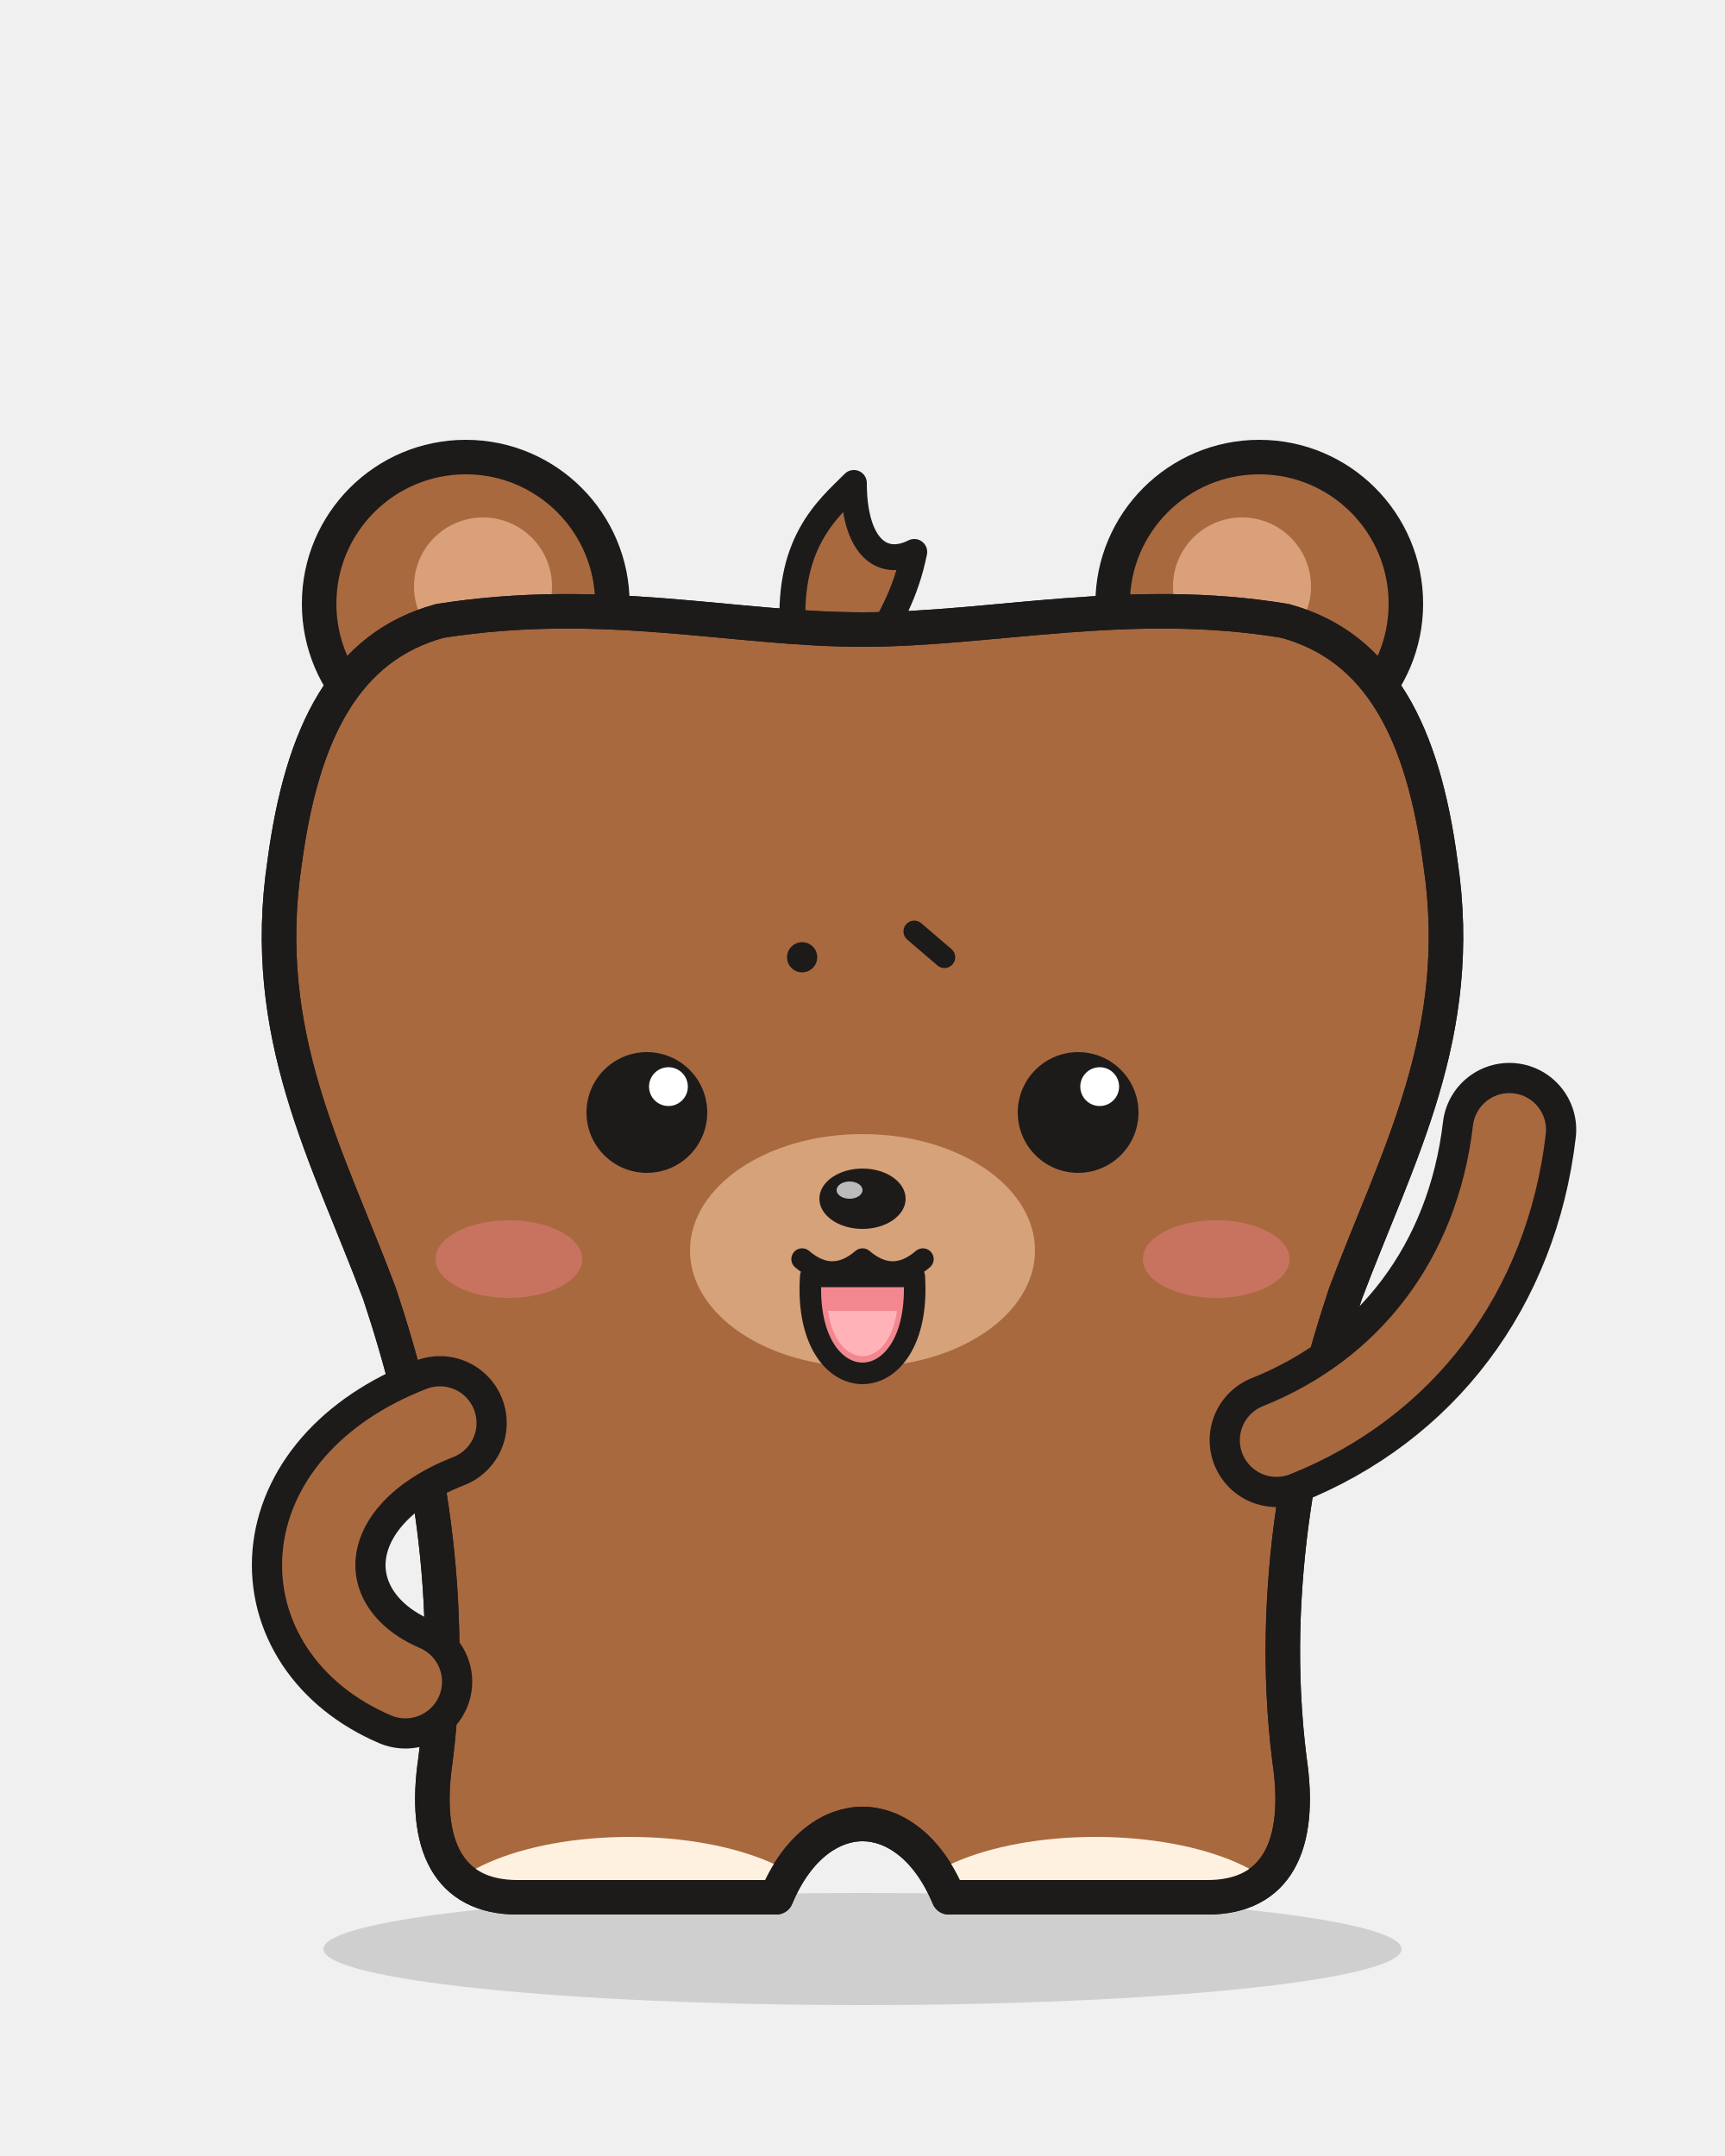
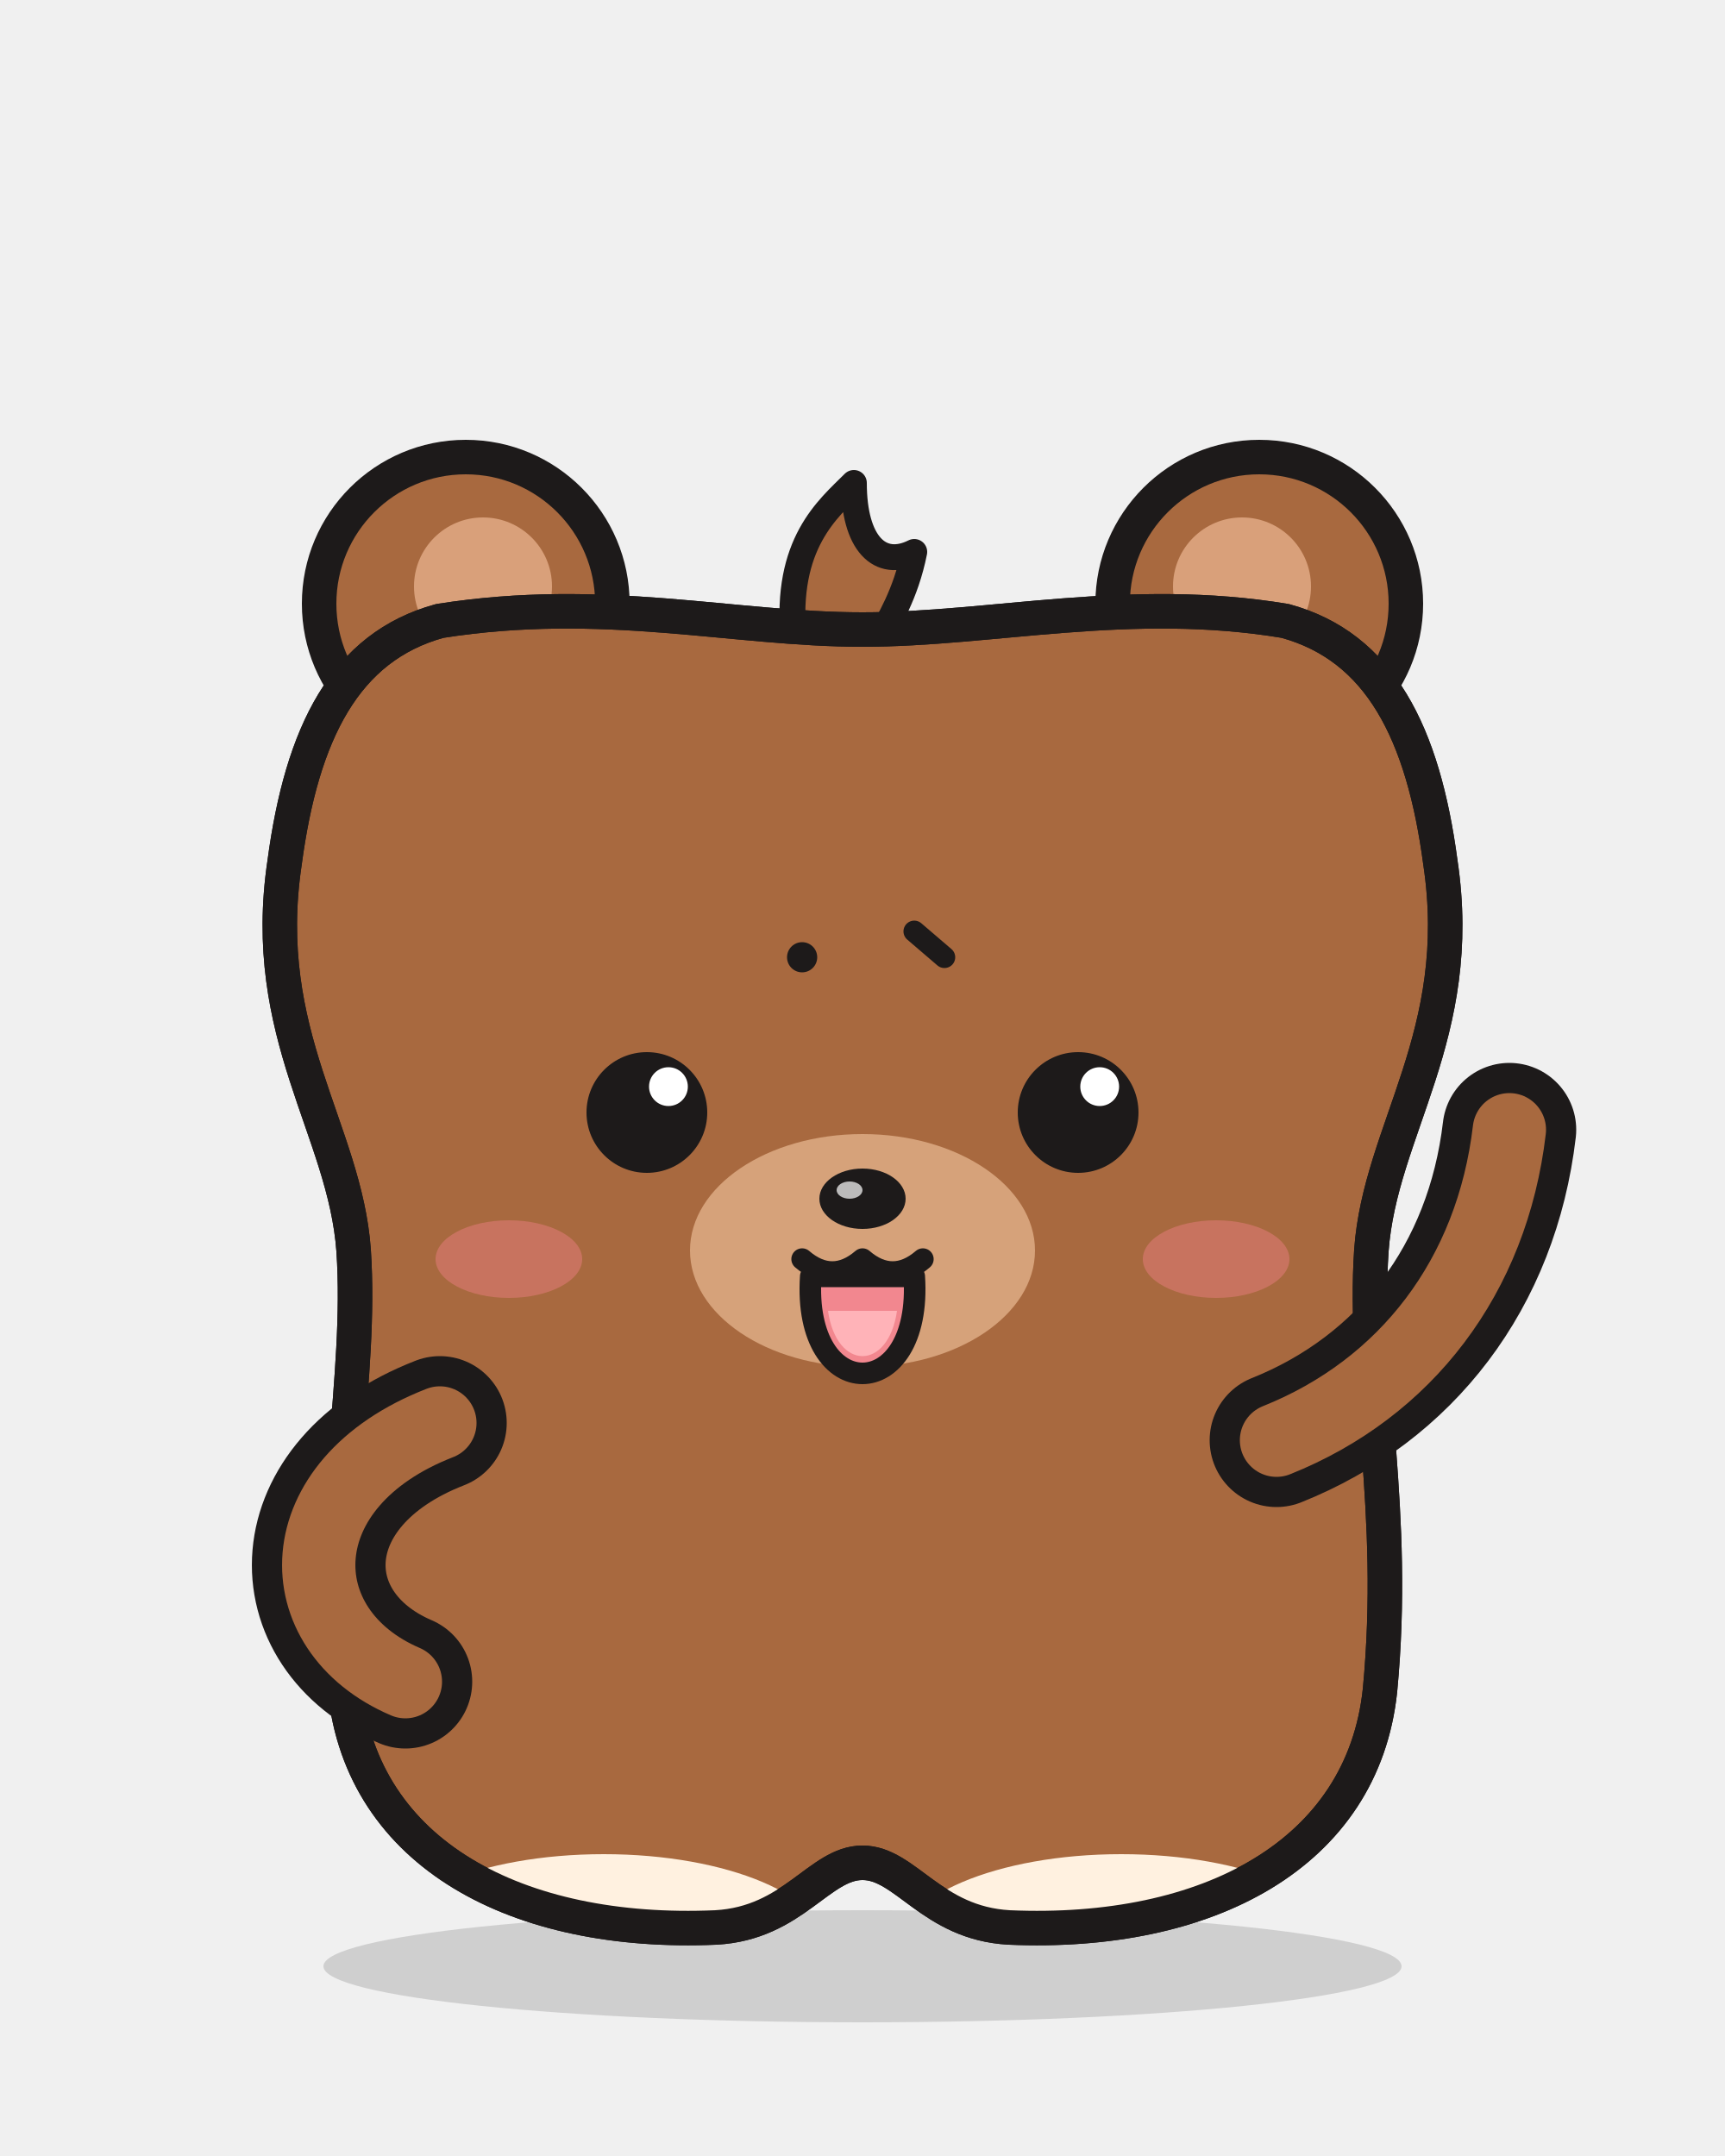
<svg xmlns="http://www.w3.org/2000/svg" viewBox="0 0 400 500" width="400" height="500" data-character="cocoa">
  <defs>
    <clipPath id="cocoa-clip">
-       <path d="M120,440 C104,440 98,428 101,408 C106,368 98,330 88,300 C76,268 60,240 66,200 C70,170 80,150 102,144 C140,138 170,146 200,146 C230,146 262,138 298,144 C320,150 330,170 334,200 C340,240 324,268 312,300 C302,330 294,368 299,408 C302,428 296,440 280,440 L220,440 C215,428 207,423 200,423 C193,423 185,428 180,440 Z" />
+       <path d="M200,432 C190,432 184,446 166,447 C120,449 84,430 80,392 C76,350 84,320 82,290 C80,262 60,240 66,200 C70,170 80,150 102,144 C140,138 170,146 200,146 C230,146 262,138 298,144 C320,150 330,170 334,200 C340,240 320,262 318,290 C316,320 324,350 320,392 C316,430 280,449 234,447 C216,446 210,432 200,432 Z" />
    </clipPath>
  </defs>
  <g id="shadow" class="L-shadow">
-     <ellipse cx="200" cy="452" rx="125" ry="13" fill="#000" opacity=".14" />
+     <ellipse cx="200" cy="456" rx="125" ry="13" fill="#000" opacity=".14" />
  </g>
  <g id="ear-left" class="L-ear-left" data-pivot="112 160">
    <circle cx="108" cy="140" r="34" fill="#a8693f" stroke="#1d1a1a" stroke-width="8" stroke-linejoin="round" stroke-linecap="round" />
    <circle cx="112" cy="136" r="16" fill="#d9a07a" />
  </g>
  <g id="ear-right" class="L-ear-right" data-pivot="288 160">
    <circle cx="292" cy="140" r="34" fill="#a8693f" stroke="#1d1a1a" stroke-width="8" stroke-linejoin="round" stroke-linecap="round" />
    <circle cx="288" cy="136" r="16" fill="#d9a07a" />
  </g>
  <g id="tuft" class="L-tuft" data-pivot="198 146">
    <path d="M184,148 C182,126 192,118 198,112 C198,126 204,132 212,128 C210,138 206,144 204,148" fill="#a8693f" stroke="#1d1a1a" stroke-width="6" stroke-linejoin="round" stroke-linecap="round" />
  </g>
  <g id="body" class="L-body" data-pivot="200 440">
    <g id="body-base" class="L-body-base">
-       <path d="M120,440 C104,440 98,428 101,408 C106,368 98,330 88,300 C76,268 60,240 66,200 C70,170 80,150 102,144 C140,138 170,146 200,146 C230,146 262,138 298,144 C320,150 330,170 334,200 C340,240 324,268 312,300 C302,330 294,368 299,408 C302,428 296,440 280,440 L220,440 C215,428 207,423 200,423 C193,423 185,428 180,440 Z" fill="#a8693f" stroke="#1d1a1a" stroke-width="8" stroke-linejoin="round" stroke-linecap="round" />
+       <path d="M200,432 C190,432 184,446 166,447 C120,449 84,430 80,392 C76,350 84,320 82,290 C80,262 60,240 66,200 C70,170 80,150 102,144 C140,138 170,146 200,146 C230,146 262,138 298,144 C320,150 330,170 334,200 C340,240 320,262 318,290 C316,320 324,350 320,392 C316,430 280,449 234,447 C216,446 210,432 200,432 Z" fill="#a8693f" stroke="#1d1a1a" stroke-width="8" stroke-linejoin="round" stroke-linecap="round" />
      <g clip-path="url(#cocoa-clip)">
-         <ellipse cx="146" cy="446" rx="46" ry="20" fill="#fff1e0" />
-         <ellipse cx="254" cy="446" rx="46" ry="20" fill="#fff1e0" />
+         <ellipse cx="140" cy="452" rx="52" ry="22" fill="#fff1e0" />
+         <ellipse cx="260" cy="452" rx="52" ry="22" fill="#fff1e0" />
      </g>
-       <path d="M120,440 C104,440 98,428 101,408 C106,368 98,330 88,300 C76,268 60,240 66,200 C70,170 80,150 102,144 C140,138 170,146 200,146 C230,146 262,138 298,144 C320,150 330,170 334,200 C340,240 324,268 312,300 C302,330 294,368 299,408 C302,428 296,440 280,440 L220,440 C215,428 207,423 200,423 C193,423 185,428 180,440 Z" fill="none" stroke="#1d1a1a" stroke-width="8" stroke-linejoin="round" />
+       <path d="M200,432 C190,432 184,446 166,447 C120,449 84,430 80,392 C76,350 84,320 82,290 C80,262 60,240 66,200 C70,170 80,150 102,144 C140,138 170,146 200,146 C230,146 262,138 298,144 C320,150 330,170 334,200 C340,240 320,262 318,290 C316,320 324,350 320,392 C316,430 280,449 234,447 C216,446 210,432 200,432 Z" fill="none" stroke="#1d1a1a" stroke-width="8" stroke-linejoin="round" />
    </g>
    <g id="muzzle" class="L-muzzle">
      <ellipse cx="200" cy="290" rx="40" ry="27" fill="#d6a27a" />
    </g>
    <g id="brows" class="L-brows" data-pivot="200 220">
      <circle cx="186" cy="222" r="3.5" fill="#1d1a1a" />
      <path d="M212,216 l7,6" fill="none" stroke="#1d1a1a" stroke-width="5" stroke-linecap="round" stroke-linejoin="round" />
    </g>
    <g id="eyes" class="L-eyes" data-pivot="200 258">
      <circle cx="150" cy="258" r="14" fill="#1d1a1a" />
      <circle cx="155" cy="252" r="4.5" fill="#fff" />
      <circle cx="250" cy="258" r="14" fill="#1d1a1a" />
      <circle cx="255" cy="252" r="4.5" fill="#fff" />
    </g>
    <g id="blush" class="L-blush">
      <ellipse cx="118" cy="292" rx="17" ry="9" fill="#f07f86" opacity=".45" />
      <ellipse cx="282" cy="292" rx="17" ry="9" fill="#f07f86" opacity=".45" />
    </g>
    <g id="nose" class="L-nose" data-pivot="200 278">
      <ellipse cx="200" cy="278" rx="10" ry="7" fill="#1d1a1a" />
      <ellipse cx="197" cy="276" rx="3" ry="2" fill="#fff" opacity=".7" />
    </g>
    <g id="mouth-open" class="L-mouth-open" data-pivot="200 304">
      <path d="M186,292 q7,6 14,0 q7,6 14,0" fill="none" stroke="#1d1a1a" stroke-width="5" stroke-linecap="round" stroke-linejoin="round" />
      <path d="M188,296 C186,326 214,326 212,296 Z" fill="#f2878f" stroke="#1d1a1a" stroke-width="5" stroke-linejoin="round" stroke-linecap="round" />
      <path d="M192,304 C194,318 206,318 208,304" fill="#ffb3b8" />
    </g>
    <g id="mouth-closed" class="L-mouth-closed" data-pivot="200 294" style="display:none">
      <path d="M186,292 q7,9 14,0 q7,9 14,0" fill="none" stroke="#1d1a1a" stroke-width="5" stroke-linecap="round" stroke-linejoin="round" />
    </g>
  </g>
  <g id="arm-left" class="L-arm-left" data-pivot="104 332">
    <path d="M102,330 C66,344 66,378 94,390" fill="none" stroke="#1d1a1a" stroke-width="31" stroke-linecap="round" stroke-linejoin="round" />
    <path d="M102,330 C66,344 66,378 94,390" fill="none" stroke="#a8693f" stroke-width="17" stroke-linecap="round" stroke-linejoin="round" />
  </g>
  <g id="arm-right" class="L-arm-right" data-pivot="296 332">
    <path d="M296,334 C326,322 346,296 350,262" fill="none" stroke="#1d1a1a" stroke-width="31" stroke-linecap="round" stroke-linejoin="round" />
    <path d="M296,334 C326,322 346,296 350,262" fill="none" stroke="#a8693f" stroke-width="17" stroke-linecap="round" stroke-linejoin="round" />
  </g>
</svg>
